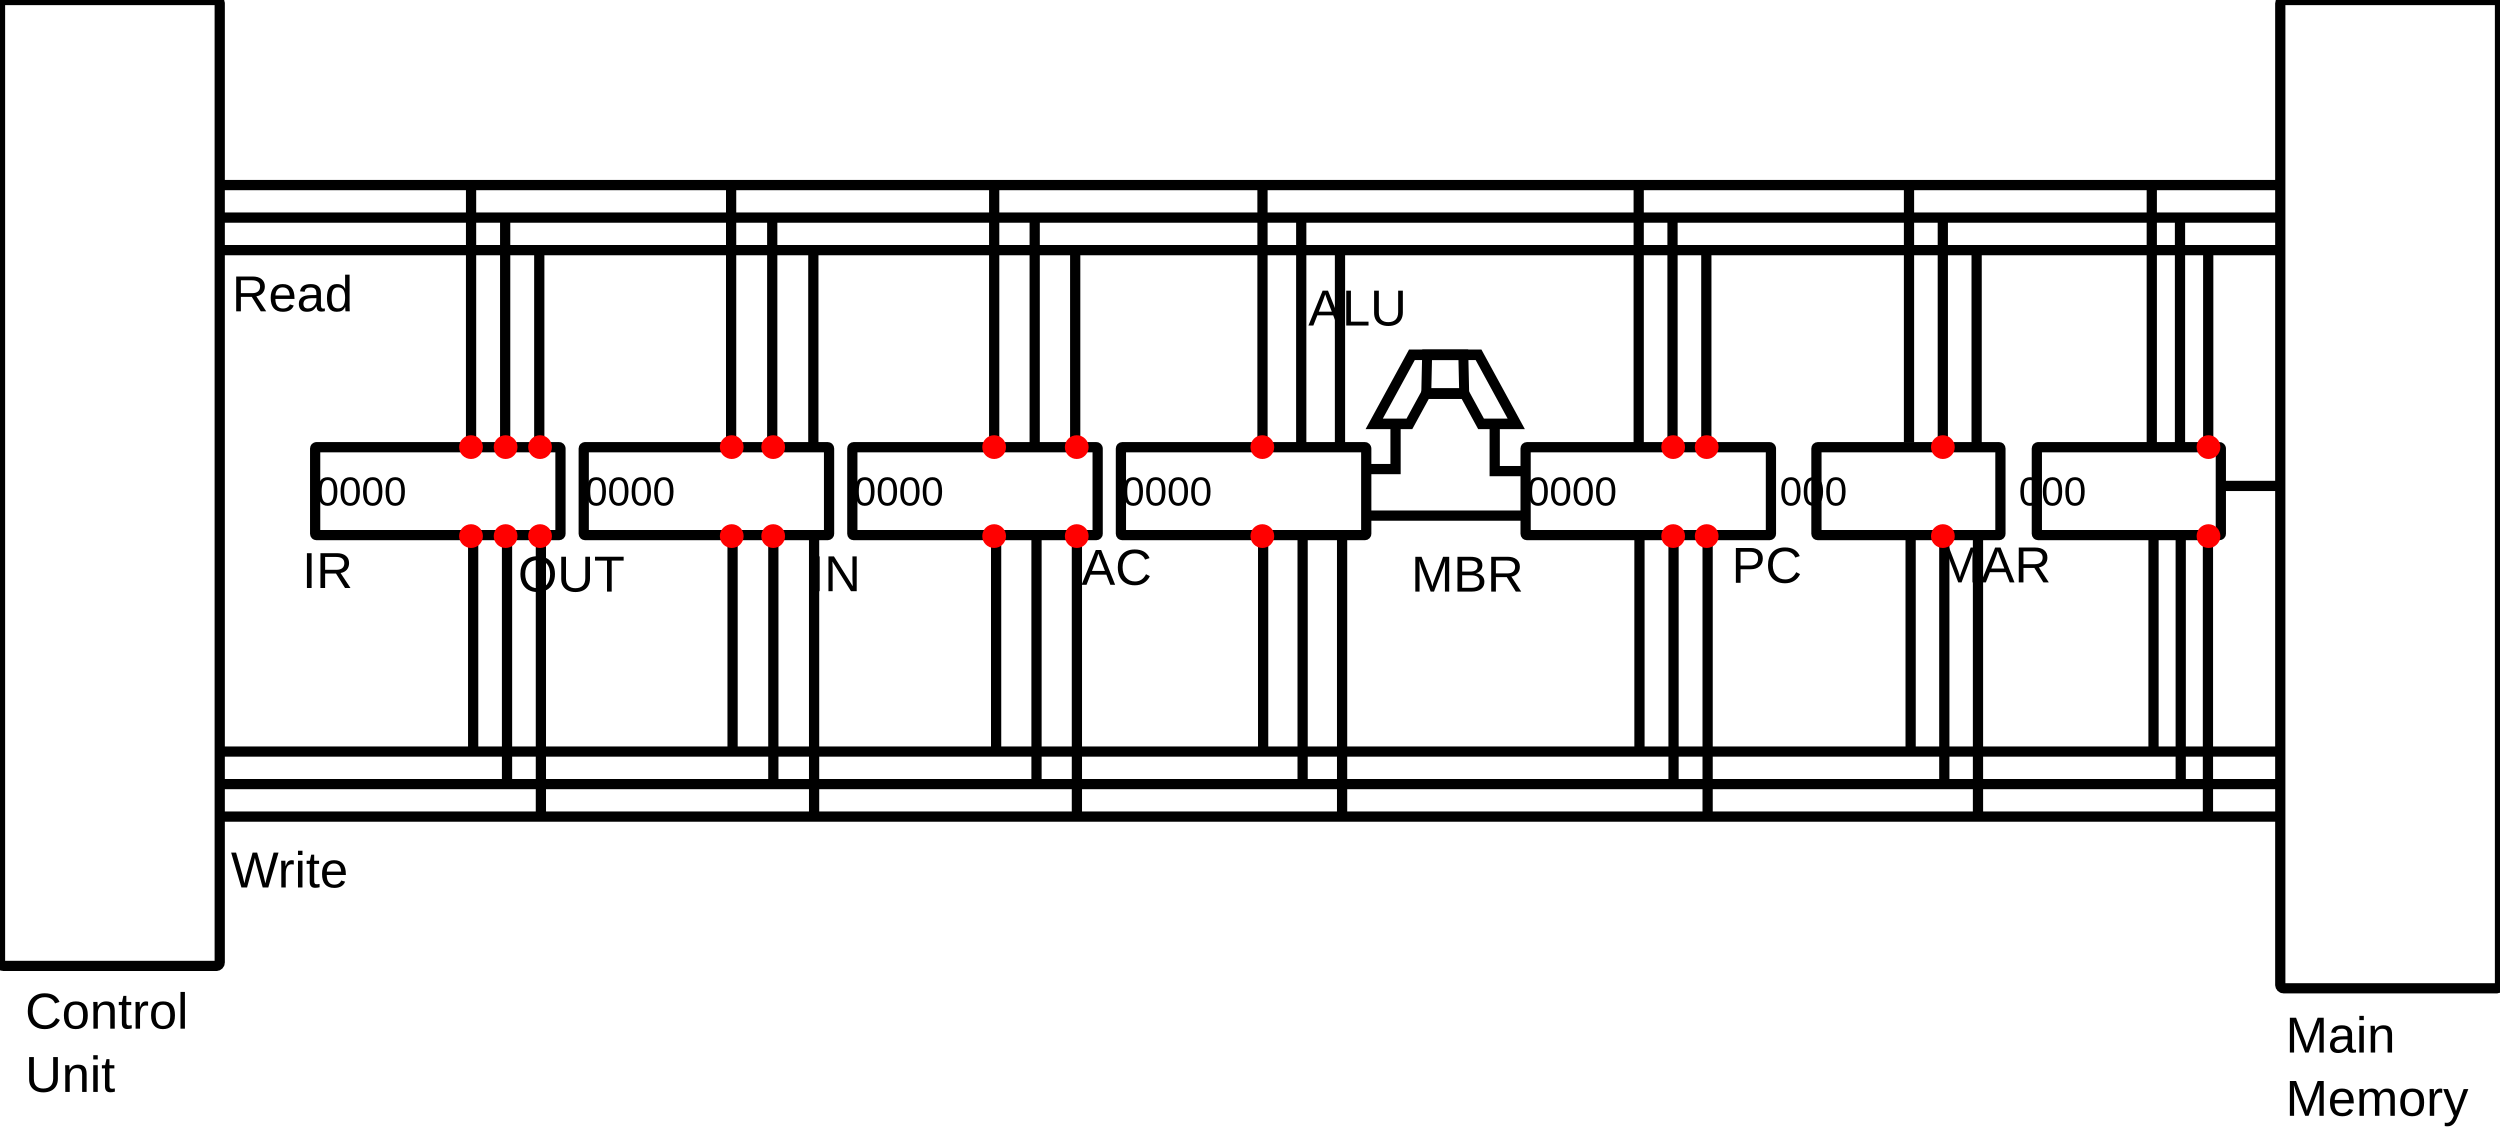
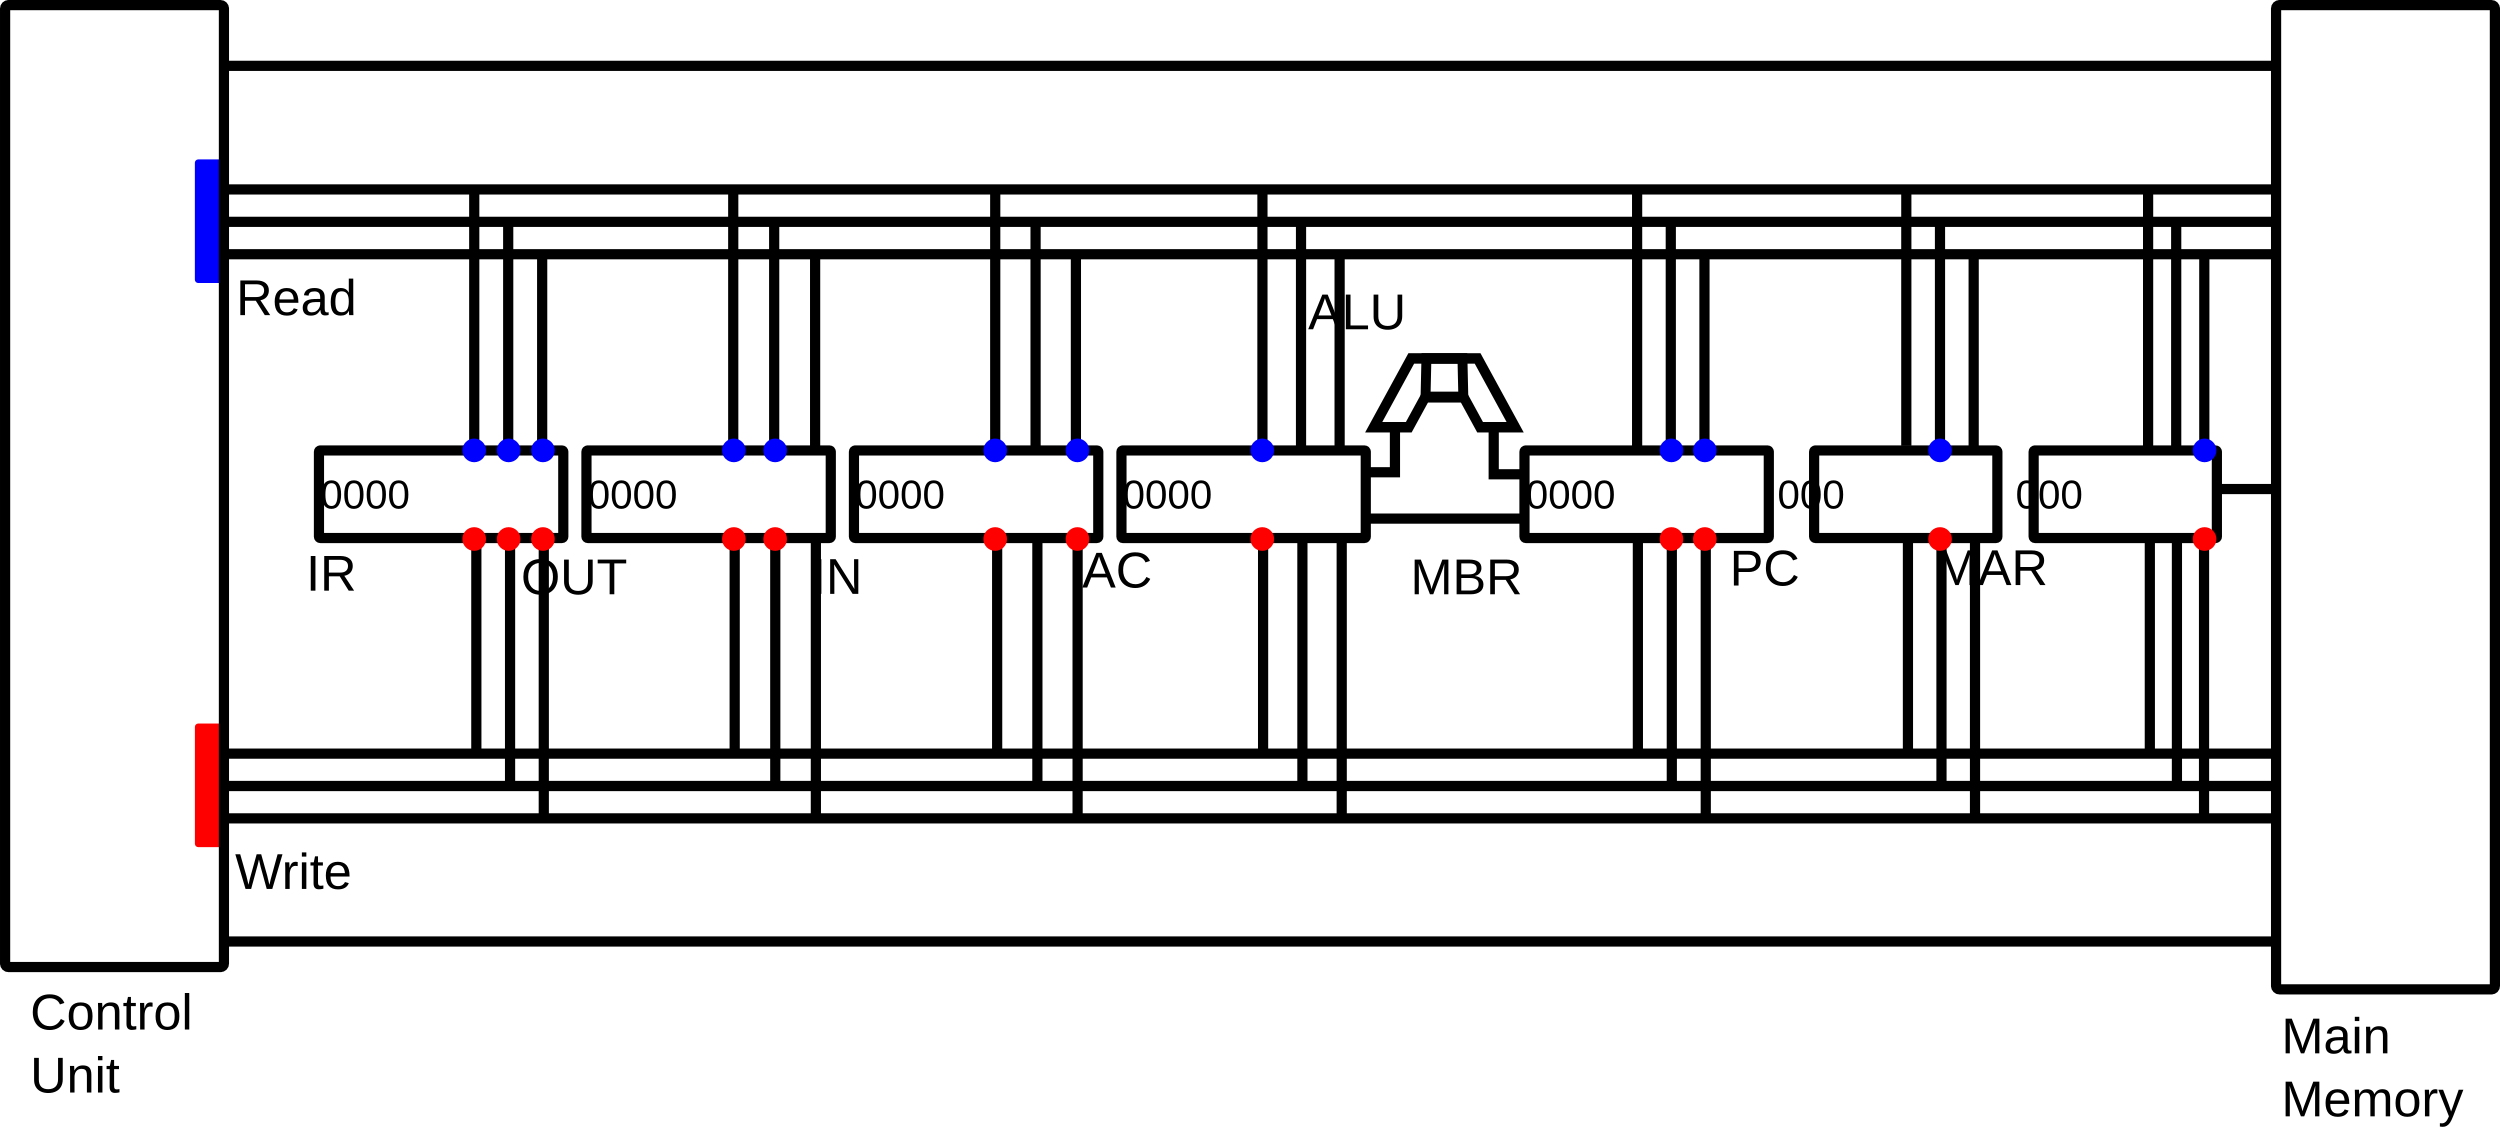
- <svg xmlns="http://www.w3.org/2000/svg" version="1.2" width="732.412" height="330.004" id="svg2">
+ <svg xmlns="http://www.w3.org/2000/svg" version="1.2" width="735.412" height="331.504" id="svg2">
  <defs id="defs4" />
-   <g transform="translate(-30.06966,-324.6662)" id="layer1">
+   <g transform="translate(-28.56966,-323.1662)" id="layer1">
    <flowRoot transform="matrix(-1,0,0,1,792.5517,0)" id="flowRoot3087" xml:space="preserve" style="font-size:20px;font-style:normal;font-variant:normal;font-weight:normal;font-stretch:normal;text-align:start;line-height:125%;letter-spacing:0px;word-spacing:0px;writing-mode:lr-tb;text-anchor:start;fill:#000000;fill-opacity:1;stroke:none;font-family:Segoe UI;-inkscape-font-specification:Segoe UI">
      <flowRegion id="flowRegion3089">
        <rect width="178.571" height="54.286" x="280" y="142.362" id="rect3091" />
      </flowRegion>
      <flowPara id="flowPara3093" />
    </flowRoot>
    <text x="641.278" y="495.284" id="text4890" xml:space="preserve" style="font-size:17.784px;font-style:normal;font-variant:normal;font-weight:normal;font-stretch:normal;text-align:center;line-height:125%;letter-spacing:0px;word-spacing:0px;writing-mode:lr-tb;text-anchor:middle;fill:#000000;fill-opacity:1;stroke:none;font-family:Arial;-inkscape-font-specification:Arial">
      <tspan x="641.278" y="495.284" id="tspan4892" style="font-size:14.82px">
        <tspan x="641.278" y="495.284" id="tspan4894" style="font-size:14.82px">MAR</tspan>
      </tspan>
    </text>
    <text x="573.663" y="495.406" id="text4896" xml:space="preserve" style="font-size:17.784px;font-style:normal;font-variant:normal;font-weight:normal;font-stretch:normal;text-align:center;line-height:125%;letter-spacing:0px;word-spacing:0px;writing-mode:lr-tb;text-anchor:middle;fill:#000000;fill-opacity:1;stroke:none;font-family:Segoe UI;-inkscape-font-specification:Segoe UI">
      <tspan x="573.663" y="495.406" id="tspan4898" style="font-size:14.82px;font-style:normal;font-variant:normal;font-weight:normal;font-stretch:normal;font-family:Arial;-inkscape-font-specification:Arial">
        <tspan x="573.663" y="495.406" id="tspan4900" style="font-size:14.82px;font-style:normal;font-variant:normal;font-weight:normal;font-stretch:normal;font-family:Arial;-inkscape-font-specification:Arial">PC</tspan>
      </tspan>
    </text>
    <text x="485.929" y="497.987" id="text4908" xml:space="preserve" style="font-size:17.784px;font-style:normal;font-variant:normal;font-weight:normal;font-stretch:normal;text-align:center;line-height:125%;letter-spacing:0px;word-spacing:0px;writing-mode:lr-tb;text-anchor:middle;fill:#000000;fill-opacity:1;stroke:none;font-family:Segoe UI;-inkscape-font-specification:Segoe UI">
      <tspan x="485.929" y="497.987" id="tspan4910" style="font-size:14.82px;font-style:normal;font-variant:normal;font-weight:normal;font-stretch:normal;font-family:Arial;-inkscape-font-specification:Arial">
        <tspan x="485.929" y="497.987" id="tspan4912" style="font-size:14.82px;font-style:normal;font-variant:normal;font-weight:normal;font-stretch:normal;font-family:Arial;-inkscape-font-specification:Arial">MBR</tspan>
      </tspan>
    </text>
    <text x="383.174" y="496.001" id="text4932" xml:space="preserve" style="font-size:17.784px;font-style:normal;font-variant:normal;font-weight:normal;font-stretch:normal;text-align:center;line-height:125%;letter-spacing:0px;word-spacing:0px;writing-mode:lr-tb;text-anchor:middle;fill:#000000;fill-opacity:1;stroke:none;font-family:Segoe UI;-inkscape-font-specification:Segoe UI">
      <tspan x="383.174" y="496.001" id="tspan4934" style="font-size:14.82px;font-style:normal;font-variant:normal;font-weight:normal;font-stretch:normal;font-family:Arial;-inkscape-font-specification:Arial">
        <tspan x="383.174" y="496.001" id="tspan4936" style="font-size:14.82px;font-style:normal;font-variant:normal;font-weight:normal;font-stretch:normal;font-family:Arial;-inkscape-font-specification:Arial">AC</tspan>
      </tspan>
    </text>
    <text x="301.612" y="497.87" id="text4944" xml:space="preserve" style="font-size:17.784px;font-style:normal;font-variant:normal;font-weight:normal;font-stretch:normal;text-align:center;line-height:125%;letter-spacing:0px;word-spacing:0px;writing-mode:lr-tb;text-anchor:middle;fill:#000000;fill-opacity:1;stroke:none;font-family:Arial;-inkscape-font-specification:Arial">
      <tspan x="301.612" y="497.87" id="tspan4946" style="font-size:14.82px">
        <tspan x="301.612" y="497.87" id="tspan4948" style="font-size:14.82px;font-style:normal;font-variant:normal;font-weight:normal;font-stretch:normal;font-family:Arial;-inkscape-font-specification:Arial">IN</tspan>
      </tspan>
    </text>
    <text x="223.441" y="497.978" id="text4958" xml:space="preserve" style="font-size:17.784px;font-style:normal;font-variant:normal;font-weight:normal;font-stretch:normal;text-align:center;line-height:125%;letter-spacing:0px;word-spacing:0px;writing-mode:lr-tb;text-anchor:middle;fill:#000000;fill-opacity:1;stroke:none;font-family:Segoe UI;-inkscape-font-specification:Segoe UI">
      <tspan x="223.441" y="497.978" id="tspan4960" style="font-size:14.82px;font-style:normal;font-variant:normal;font-weight:normal;font-stretch:normal;font-family:Arial;-inkscape-font-specification:Arial">
        <tspan x="223.441" y="497.978" id="tspan4962" style="font-size:14.82px;font-style:normal;font-variant:normal;font-weight:normal;font-stretch:normal;font-family:Arial;-inkscape-font-specification:Arial">OUT</tspan>
      </tspan>
    </text>
    <text x="152.782" y="496.928" id="text4970" xml:space="preserve" style="font-size:17.784px;font-style:normal;font-variant:normal;font-weight:normal;font-stretch:normal;text-align:center;line-height:125%;letter-spacing:0px;word-spacing:0px;writing-mode:lr-tb;text-anchor:middle;fill:#000000;fill-opacity:1;stroke:none;font-family:Arial;-inkscape-font-specification:Arial">
      <tspan x="152.782" y="496.928" id="tspan4972" style="font-size:14.82px">
        <tspan x="152.782" y="496.928" id="tspan4974" style="font-size:14.82px;font-style:normal;font-variant:normal;font-weight:normal;font-stretch:normal;font-family:Arial;-inkscape-font-specification:Arial">IR</tspan>
      </tspan>
    </text>
    <text x="699.698" y="633.026" id="text4988" xml:space="preserve" style="font-size:14.82px;font-style:normal;font-variant:normal;font-weight:normal;font-stretch:normal;text-align:start;line-height:125%;letter-spacing:0px;word-spacing:0px;writing-mode:lr-tb;text-anchor:start;fill:#000000;fill-opacity:1;stroke:none;font-family:Segoe UI;-inkscape-font-specification:Segoe UI">
      <tspan x="699.698" y="633.026" id="tspan4990" style="font-style:normal;font-variant:normal;font-weight:normal;font-stretch:normal;font-family:Arial;-inkscape-font-specification:Arial">
        <tspan x="699.698" y="633.026" dx="0 0 0 0 0" id="tspan4992" style="font-style:normal;font-variant:normal;font-weight:normal;font-stretch:normal;font-family:Arial;-inkscape-font-specification:Arial">Main</tspan>
      </tspan>
      <tspan x="699.698" y="651.551" id="tspan4996" style="font-style:normal;font-variant:normal;font-weight:normal;font-stretch:normal;font-family:Arial;-inkscape-font-specification:Arial">
        <tspan x="699.698" y="651.551" id="tspan4998" style="font-style:normal;font-variant:normal;font-weight:normal;font-stretch:normal;font-family:Arial;-inkscape-font-specification:Arial">Memory</tspan>
      </tspan>
    </text>
    <text x="37.461" y="626.026" id="text4976" xml:space="preserve" style="font-size:14.82px;font-style:normal;font-variant:normal;font-weight:normal;font-stretch:normal;text-align:start;line-height:125%;letter-spacing:0px;word-spacing:0px;writing-mode:lr-tb;text-anchor:start;fill:#000000;fill-opacity:1;stroke:none;font-family:Segoe UI;-inkscape-font-specification:Segoe UI">
      <tspan x="37.461" y="626.026" id="tspan4978" style="font-style:normal;font-variant:normal;font-weight:normal;font-stretch:normal;font-family:Arial;-inkscape-font-specification:Arial">
        <tspan x="37.461" y="626.026" dx="0 0 0 0 0 0 0 0" id="tspan4980" style="font-style:normal;font-variant:normal;font-weight:normal;font-stretch:normal;font-family:Arial;-inkscape-font-specification:Arial">Control</tspan>
      </tspan>
      <tspan x="37.461" y="644.551" id="tspan4984" style="font-style:normal;font-variant:normal;font-weight:normal;font-stretch:normal;font-family:Arial;-inkscape-font-specification:Arial">
        <tspan x="37.461" y="644.551" id="tspan4986" style="font-style:normal;font-variant:normal;font-weight:normal;font-stretch:normal;font-family:Arial;-inkscape-font-specification:Arial">Unit</tspan>
      </tspan>
    </text>
    <text x="98.046" y="415.876" id="text5006" xml:space="preserve" style="font-size:14.82px;font-style:normal;font-variant:normal;font-weight:normal;font-stretch:normal;text-align:start;line-height:125%;letter-spacing:0px;word-spacing:0px;writing-mode:lr-tb;text-anchor:start;fill:#000000;fill-opacity:1;stroke:none;font-family:Segoe UI;-inkscape-font-specification:Segoe UI">
      <tspan x="98.046" y="415.876" id="tspan5008" style="font-style:normal;font-variant:normal;font-weight:normal;font-stretch:normal;font-family:Arial;-inkscape-font-specification:Arial">
        <tspan x="98.046" y="415.876" id="tspan5010" style="font-style:normal;font-variant:normal;font-weight:normal;font-stretch:normal;font-family:Arial;-inkscape-font-specification:Arial">Read</tspan>
      </tspan>
    </text>
    <text x="97.731" y="584.654" id="text5000" xml:space="preserve" style="font-size:14.82px;font-style:normal;font-variant:normal;font-weight:normal;font-stretch:normal;text-align:start;line-height:125%;letter-spacing:0px;word-spacing:0px;writing-mode:lr-tb;text-anchor:start;fill:#000000;fill-opacity:1;stroke:none;font-family:Segoe UI;-inkscape-font-specification:Segoe UI">
      <tspan x="97.731" y="584.654" id="tspan5002" style="font-style:normal;font-variant:normal;font-weight:normal;font-stretch:normal;font-family:Arial;-inkscape-font-specification:Arial">
        <tspan x="97.731" y="584.654" id="tspan5004" style="font-style:normal;font-variant:normal;font-weight:normal;font-stretch:normal;font-family:Arial;-inkscape-font-specification:Arial">Write</tspan>
      </tspan>
    </text>
    <text x="453.75" y="420.034" id="text4920" xml:space="preserve" style="font-size:17.784px;font-style:normal;font-variant:normal;font-weight:normal;font-stretch:normal;text-align:center;line-height:125%;letter-spacing:0px;word-spacing:0px;writing-mode:lr-tb;text-anchor:middle;fill:#000000;fill-opacity:1;stroke:none;font-family:Segoe UI;-inkscape-font-specification:Segoe UI">
      <tspan x="453.75" y="420.034" id="tspan4922" style="font-size:14.82px;font-style:normal;font-variant:normal;font-weight:normal;font-stretch:normal;font-family:Arial;-inkscape-font-specification:Arial">
        <tspan x="453.75" y="420.034" id="tspan4924" style="font-size:14.82px;font-style:normal;font-variant:normal;font-weight:normal;font-stretch:normal;font-family:Arial;-inkscape-font-specification:Arial">ALU</tspan>
      </tspan>
    </text>
    <path d="m 477.13,475.722 -46.826,0" id="mbr_to_ac_wire" style="fill:none;stroke:#000000;stroke-width:3;stroke-linecap:butt;stroke-linejoin:miter;stroke-miterlimit:4;stroke-opacity:1;stroke-dasharray:none" />
    <path d="m 697.693,467.023 -17.209,0" id="memory_to_mar_wire" style="fill:none;stroke:#000000;stroke-width:3;stroke-linecap:butt;stroke-linejoin:miter;stroke-miterlimit:4;stroke-opacity:1;stroke-dasharray:none" />
    <path d="m 478.143,462.684 -10.177,0 0,-14.86" id="mbr_to_alu_wire" style="fill:none;stroke:#000000;stroke-width:3;stroke-linecap:butt;stroke-linejoin:miter;stroke-miterlimit:4;stroke-opacity:1;stroke-dasharray:none" />
    <path d="m 430.047,462.088 8.869,0 0,-13.881" id="ac_to_alu_wire" style="fill:none;stroke:#000000;stroke-width:3;stroke-linecap:butt;stroke-linejoin:miter;stroke-miterlimit:4;stroke-opacity:1;stroke-dasharray:none" />
    <g transform="matrix(0,-0.7410008,-0.7410008,0,785.7604,744.9224)" id="data_bus" style="opacity:0">
      <rect width="17.143" height="819.643" ry="0.925" x="527.857" y="117.719" id="rect4140" style="color:#000000;fill:#338000;fill-opacity:1;stroke:none;stroke-width:0.368;marker:none;visibility:visible;display:inline;overflow:visible;enable-background:accumulate" />
      <rect width="17.143" height="157.217" ry="0.177" x="184.908" y="-531.41" transform="matrix(0,1,-1,0,0,0)" id="rect4140-0" style="color:#000000;fill:#338000;fill-opacity:1;stroke:none;stroke-width:0.368;marker:none;visibility:visible;display:inline;overflow:visible;enable-background:accumulate" />
      <rect width="17.143" height="168.329" ry="0.19" x="552.857" y="-541.764" transform="matrix(0,1,-1,0,0,0)" id="rect4140-0-8" style="color:#000000;fill:#338000;fill-opacity:1;stroke:none;stroke-width:0.368;marker:none;visibility:visible;display:inline;overflow:visible;enable-background:accumulate" />
      <rect width="17.143" height="154.187" ry="0.174" x="855.902" y="-542.269" transform="matrix(0,1,-1,0,0,0)" id="rect4140-0-8-72" style="color:#000000;fill:#338000;fill-opacity:1;stroke:none;stroke-width:0.368;marker:none;visibility:visible;display:inline;overflow:visible;enable-background:accumulate" />
      <rect width="17.143" height="173.38" ry="0.196" x="391.232" y="-542.774" transform="matrix(0,1,-1,0,0,0)" id="rect4140-0-8-722" style="color:#000000;fill:#338000;fill-opacity:1;stroke:none;stroke-width:0.368;marker:none;visibility:visible;display:inline;overflow:visible;enable-background:accumulate" />
    </g>
    <g transform="matrix(0,-0.7410008,-0.7410008,0,785.7604,744.9224)" id="control_read_bus_3" style="stroke-width:4.049;stroke-miterlimit:4;stroke-dasharray:none">
      <path d="m 468.257,118.214 0,814.288" id="path3235-1" style="fill:none;stroke:#000000;stroke-width:4.049;stroke-linecap:butt;stroke-linejoin:miter;stroke-miterlimit:4;stroke-opacity:1;stroke-dasharray:none" />
      <path d="m 390.731,146.777 77.475,0" id="path3983" style="fill:none;stroke:#000000;stroke-width:4.049;stroke-linecap:butt;stroke-linejoin:miter;stroke-miterlimit:4;stroke-opacity:1;stroke-dasharray:none" />
      <path d="m 390.755,490.043 77.446,0" id="path3989-4" style="fill:none;stroke:#000000;stroke-width:4.049;stroke-linecap:butt;stroke-linejoin:miter;stroke-miterlimit:4;stroke-opacity:1;stroke-dasharray:none" />
      <path d="m 390.705,238.335 77.512,0" id="path3983-4" style="fill:none;stroke:#000000;stroke-width:4.049;stroke-linecap:butt;stroke-linejoin:miter;stroke-miterlimit:4;stroke-opacity:1;stroke-dasharray:none" />
      <path d="m 391.409,594.73 77.269,0" id="path3989-4-6" style="fill:none;stroke:#000000;stroke-width:4.049;stroke-linecap:butt;stroke-linejoin:miter;stroke-miterlimit:4;stroke-opacity:1;stroke-dasharray:none" />
      <path d="m 390.611,698.259 78.067,0" id="path3989-4-2" style="fill:none;stroke:#000000;stroke-width:4.049;stroke-linecap:butt;stroke-linejoin:miter;stroke-miterlimit:4;stroke-opacity:1;stroke-dasharray:none" />
      <path d="m 390.259,806.617 78.419,0" id="path3989-4-4" style="fill:none;stroke:#000000;stroke-width:4.049;stroke-linecap:butt;stroke-linejoin:miter;stroke-miterlimit:4;stroke-opacity:1;stroke-dasharray:none" />
      <path d="m 390.463,345.205 78.128,0" id="path3989-4-61" style="fill:none;stroke:#000000;stroke-width:4.049;stroke-linecap:butt;stroke-linejoin:miter;stroke-miterlimit:4;stroke-opacity:1;stroke-dasharray:none" />
    </g>
    <g transform="matrix(0,-0.7410008,-0.7410008,0,785.7604,744.9224)" id="control_read_bus_2" style="stroke-width:4.049;stroke-miterlimit:4;stroke-dasharray:none">
      <path d="m 481.114,118.57 0,813.932" id="path3235-9-9" style="fill:none;stroke:#000000;stroke-width:4.049;stroke-linecap:butt;stroke-linejoin:miter;stroke-miterlimit:4;stroke-opacity:1;stroke-dasharray:none" />
      <path d="m 391.204,157.933 89.628,0" id="path3985" style="fill:none;stroke:#000000;stroke-width:4.049;stroke-linecap:butt;stroke-linejoin:miter;stroke-miterlimit:4;stroke-opacity:1;stroke-dasharray:none" />
      <path d="m 390.979,505.363 89.911,0" id="path3991-7" style="fill:none;stroke:#000000;stroke-width:4.049;stroke-linecap:butt;stroke-linejoin:miter;stroke-miterlimit:4;stroke-opacity:1;stroke-dasharray:none" />
      <path d="m 391.519,251.705 89.324,0" id="path3985-9" style="fill:none;stroke:#000000;stroke-width:4.049;stroke-linecap:butt;stroke-linejoin:miter;stroke-miterlimit:4;stroke-opacity:1;stroke-dasharray:none" />
      <path d="m 390.61,610.745 90.757,0" id="path3991-7-8" style="fill:none;stroke:#000000;stroke-width:4.049;stroke-linecap:butt;stroke-linejoin:miter;stroke-miterlimit:4;stroke-opacity:1;stroke-dasharray:none" />
      <path d="m 391.639,714.512 89.366,0" id="path3991-7-6" style="fill:none;stroke:#000000;stroke-width:4.049;stroke-linecap:butt;stroke-linejoin:miter;stroke-miterlimit:4;stroke-opacity:1;stroke-dasharray:none" />
      <path d="m 391,820.1 90.367,0" id="path3991-7-9" style="fill:none;stroke:#000000;stroke-width:4.049;stroke-linecap:butt;stroke-linejoin:miter;stroke-miterlimit:4;stroke-opacity:1;stroke-dasharray:none" />
      <path d="m 390.346,358.572 90.933,0" id="path3991-7-0" style="fill:none;stroke:#000000;stroke-width:4.049;stroke-linecap:butt;stroke-linejoin:miter;stroke-miterlimit:4;stroke-opacity:1;stroke-dasharray:none" />
    </g>
    <g transform="matrix(0,-0.7410008,-0.7410008,0,785.7604,744.9224)" id="control_read_bus_1" style="stroke-width:4.049;stroke-miterlimit:4;stroke-dasharray:none">
      <path d="m 493.971,118.633 0,813.989" id="path3235-9-3-4" style="fill:none;stroke:#000000;stroke-width:4.049;stroke-linecap:butt;stroke-linejoin:miter;stroke-miterlimit:4;stroke-opacity:1;stroke-dasharray:none" />
      <path d="m 390.321,169.088 103.623,0" id="path3987" style="fill:none;stroke:#000000;stroke-width:4.049;stroke-linecap:butt;stroke-linejoin:miter;stroke-miterlimit:4;stroke-opacity:1;stroke-dasharray:none" />
      <path d="m 390.268,520.682 103.481,0" id="path3993-4" style="fill:none;stroke:#000000;stroke-width:4.049;stroke-linecap:butt;stroke-linejoin:miter;stroke-miterlimit:4;stroke-opacity:1;stroke-dasharray:none" />
      <path d="m 392.175,265.075 101.779,0" id="path3987-2" style="fill:none;stroke:#000000;stroke-width:4.049;stroke-linecap:butt;stroke-linejoin:miter;stroke-miterlimit:4;stroke-opacity:1;stroke-dasharray:none" />
      <path d="m 391.427,626.759 102.799,0" id="path3993-4-9" style="fill:none;stroke:#000000;stroke-width:4.049;stroke-linecap:butt;stroke-linejoin:miter;stroke-miterlimit:4;stroke-opacity:1;stroke-dasharray:none" />
      <path d="m 391.696,730.766 102.53,0" id="path3993-4-6" style="fill:none;stroke:#000000;stroke-width:4.049;stroke-linecap:butt;stroke-linejoin:miter;stroke-miterlimit:4;stroke-opacity:1;stroke-dasharray:none" />
      <path d="m 390.958,833.582 103.268,0" id="path3993-4-5" style="fill:none;stroke:#000000;stroke-width:4.049;stroke-linecap:butt;stroke-linejoin:miter;stroke-miterlimit:4;stroke-opacity:1;stroke-dasharray:none" />
      <path d="m 390.001,371.94 104.138,0" id="path3993-4-61" style="fill:none;stroke:#000000;stroke-width:4.049;stroke-linecap:butt;stroke-linejoin:miter;stroke-miterlimit:4;stroke-opacity:1;stroke-dasharray:none" />
    </g>
    <g transform="matrix(0,-0.7410008,-0.7410008,0,785.7604,641.1823)" id="control_write_bus_3" style="stroke-width:4.049;stroke-miterlimit:4;stroke-dasharray:none">
      <path d="m 104.286,117.005 0,815.68" id="path3235" style="fill:none;stroke:#000000;stroke-width:4.049;stroke-linecap:butt;stroke-linejoin:miter;stroke-miterlimit:4;stroke-opacity:1;stroke-dasharray:none" />
      <path d="m 215.525,146.884 -111.239,0" id="path3467" style="fill:none;stroke:#000000;stroke-width:4.049;stroke-linecap:butt;stroke-linejoin:miter;stroke-miterlimit:4;stroke-opacity:1;stroke-dasharray:none" />
      <path d="m 215.163,344.692 -110.598,0" id="path3467-63" style="fill:none;stroke:#000000;stroke-width:4.049;stroke-linecap:butt;stroke-linejoin:miter;stroke-miterlimit:4;stroke-opacity:1;stroke-dasharray:none" />
      <path d="m 216.084,237.801 -111.744,0" id="path3467-5" style="fill:none;stroke:#000000;stroke-width:4.049;stroke-linecap:butt;stroke-linejoin:miter;stroke-miterlimit:4;stroke-opacity:1;stroke-dasharray:none" />
      <path d="m 215.13,489.21 -110.093,0" id="path3467-63-7" style="fill:none;stroke:#000000;stroke-width:4.049;stroke-linecap:butt;stroke-linejoin:miter;stroke-miterlimit:4;stroke-opacity:1;stroke-dasharray:none" />
      <path d="m 216.127,594.058 -111.09,0" id="path3467-63-1" style="fill:none;stroke:#000000;stroke-width:4.049;stroke-linecap:butt;stroke-linejoin:miter;stroke-miterlimit:4;stroke-opacity:1;stroke-dasharray:none" />
      <path d="m 216.124,697.962 -111.592,0" id="path3467-63-77" style="fill:none;stroke:#000000;stroke-width:4.049;stroke-linecap:butt;stroke-linejoin:miter;stroke-miterlimit:4;stroke-opacity:1;stroke-dasharray:none" />
-       <g id="g5471" style="stroke-width:4.049;stroke-miterlimit:4;stroke-dasharray:none">
-         <path d="m 216.419,805.976 -112.392,0" id="path3467-63-3" style="fill:none;stroke:#000000;stroke-width:4.049;stroke-linecap:butt;stroke-linejoin:miter;stroke-miterlimit:4;stroke-opacity:1;stroke-dasharray:none" />
-       </g>
+       <path d="m 216.419,805.976 -112.392,0" id="path3467-63-3" style="fill:none;stroke:#000000;stroke-width:4.049;stroke-linecap:butt;stroke-linejoin:miter;stroke-miterlimit:4;stroke-opacity:1;stroke-dasharray:none" />
    </g>
    <g transform="matrix(0,-0.7410008,-0.7410008,0,785.7604,641.1823)" id="control_write_bus_2" style="stroke-width:4.049;stroke-miterlimit:4;stroke-dasharray:none">
      <path d="m 117.143,117.005 0,815.68" id="path3235-9" style="fill:none;stroke:#000000;stroke-width:4.049;stroke-linecap:butt;stroke-linejoin:miter;stroke-miterlimit:4;stroke-opacity:1;stroke-dasharray:none" />
      <path d="m 215.816,157.643 -98.557,0" id="path3469" style="fill:none;stroke:#000000;stroke-width:4.049;stroke-linecap:butt;stroke-linejoin:miter;stroke-miterlimit:4;stroke-opacity:1;stroke-dasharray:none" />
      <path d="m 215.867,358.166 -98.415,0" id="path3469-2" style="fill:none;stroke:#000000;stroke-width:4.049;stroke-linecap:butt;stroke-linejoin:miter;stroke-miterlimit:4;stroke-opacity:1;stroke-dasharray:none" />
      <path d="m 215.529,251.115 -98.216,0" id="path3469-9" style="fill:none;stroke:#000000;stroke-width:4.049;stroke-linecap:butt;stroke-linejoin:miter;stroke-miterlimit:4;stroke-opacity:1;stroke-dasharray:none" />
      <path d="m 215.834,504.817 -97.91,0" id="path3469-2-7" style="fill:none;stroke:#000000;stroke-width:4.049;stroke-linecap:butt;stroke-linejoin:miter;stroke-miterlimit:4;stroke-opacity:1;stroke-dasharray:none" />
      <path d="m 215.998,610.026 -98.074,0" id="path3469-2-5" style="fill:none;stroke:#000000;stroke-width:4.049;stroke-linecap:butt;stroke-linejoin:miter;stroke-miterlimit:4;stroke-opacity:1;stroke-dasharray:none" />
      <path d="m 216.677,714.076 -99.258,0" id="path3469-2-6" style="fill:none;stroke:#000000;stroke-width:4.049;stroke-linecap:butt;stroke-linejoin:miter;stroke-miterlimit:4;stroke-opacity:1;stroke-dasharray:none" />
      <path d="m 215.785,819.364 -98.871,0" id="path3469-2-65" style="fill:none;stroke:#000000;stroke-width:4.049;stroke-linecap:butt;stroke-linejoin:miter;stroke-miterlimit:4;stroke-opacity:1;stroke-dasharray:none" />
    </g>
    <g transform="matrix(0,-0.7410008,-0.7410008,0,785.7604,641.1823)" id="control_write_bus_1" style="stroke-width:4.049;stroke-miterlimit:4;stroke-dasharray:none">
      <path d="m 130,117.005 0,815.8" id="path3235-9-3" style="fill:none;stroke:#000000;stroke-width:4.049;stroke-linecap:butt;stroke-linejoin:miter;stroke-miterlimit:4;stroke-opacity:1;stroke-dasharray:none" />
      <path d="m 216.293,168.401 -86.295,0" id="path3471" style="fill:none;stroke:#000000;stroke-width:4.049;stroke-linecap:butt;stroke-linejoin:miter;stroke-miterlimit:4;stroke-opacity:1;stroke-dasharray:none" />
      <path d="m 216.035,371.639 -85.456,0" id="path3471-06" style="fill:none;stroke:#000000;stroke-width:4.049;stroke-linecap:butt;stroke-linejoin:miter;stroke-miterlimit:4;stroke-opacity:1;stroke-dasharray:none" />
      <path d="m 215.665,264.429 -85.614,0" id="path3471-4" style="fill:none;stroke:#000000;stroke-width:4.049;stroke-linecap:butt;stroke-linejoin:miter;stroke-miterlimit:4;stroke-opacity:1;stroke-dasharray:none" />
      <path d="m 217.529,520.424 -86.478,0" id="path3471-06-1" style="fill:none;stroke:#000000;stroke-width:4.049;stroke-linecap:butt;stroke-linejoin:miter;stroke-miterlimit:4;stroke-opacity:1;stroke-dasharray:none" />
      <path d="m 215.472,625.994 -84.421,0" id="path3471-06-9" style="fill:none;stroke:#000000;stroke-width:4.049;stroke-linecap:butt;stroke-linejoin:miter;stroke-miterlimit:4;stroke-opacity:1;stroke-dasharray:none" />
      <path d="m 216.106,730.191 -85.56,0" id="path3471-06-7" style="fill:none;stroke:#000000;stroke-width:4.049;stroke-linecap:butt;stroke-linejoin:miter;stroke-miterlimit:4;stroke-opacity:1;stroke-dasharray:none" />
      <path d="m 215.928,832.752 -85.887,0" id="path3471-06-6" style="fill:none;stroke:#000000;stroke-width:4.049;stroke-linecap:butt;stroke-linejoin:miter;stroke-miterlimit:4;stroke-opacity:1;stroke-dasharray:none" />
    </g>
-     <rect width="289.54" height="64.373" ry="0.995" x="-614.206" y="-762.482" transform="matrix(0,-1,-1,0,0,0)" id="main_memory" style="color:#000000;fill:none;stroke:#000000;stroke-width:3;stroke-miterlimit:4;stroke-dasharray:none;marker:none;visibility:visible;display:inline;overflow:visible;enable-background:accumulate" />
-     <rect width="282.975" height="64.373" ry="0.995" x="-607.642" y="-94.443" transform="matrix(0,-1,-1,0,0,0)" id="control_unit" style="color:#000000;fill:none;stroke:#000000;stroke-width:3;stroke-miterlimit:4;stroke-dasharray:none;marker:none;visibility:visible;display:inline;overflow:visible;enable-background:accumulate" />
    <g transform="matrix(-0.4192523,0,0,0.4192523,755.0092,391.3355)" id="g3585">
      <rect width="128.571" height="61.429" ry="0.923" x="177.249" y="153.469" id="mar_register" style="color:#000000;fill:none;stroke:#000000;stroke-width:7.156;stroke-miterlimit:4;stroke-dasharray:none;marker:none;visibility:visible;display:inline;overflow:visible;enable-background:accumulate" />
      <text x="-241.331" y="194.173" transform="scale(-1,1)" id="mar_register_text" xml:space="preserve" style="font-size:20px;font-style:normal;font-variant:normal;font-weight:normal;font-stretch:normal;text-align:center;line-height:125%;letter-spacing:0px;word-spacing:0px;writing-mode:lr-tb;text-anchor:middle;fill:#000000;fill-opacity:1;stroke:none;font-family:Segoe UI;-inkscape-font-specification:Segoe UI">
        <tspan x="-241.331" y="194.173" id="tspan4886" style="font-size:28.279px;font-style:normal;font-variant:normal;font-weight:normal;font-stretch:normal;font-family:Arial;-inkscape-font-specification:Arial">
          <tspan x="-241.331" y="194.173" id="tspan4888" style="font-size:28.279px;font-style:normal;font-variant:normal;font-weight:normal;font-stretch:normal;font-family:Arial;-inkscape-font-specification:Arial">000</tspan>
        </tspan>
      </text>
    </g>
    <g transform="matrix(-0.4192523,0,0,0.4192523,690.4363,349.3435)" id="g5489">
      <rect width="128.571" height="61.429" ry="0.923" x="177.249" y="253.628" id="pc_register" style="color:#000000;fill:none;stroke:#000000;stroke-width:7.156;stroke-miterlimit:4;stroke-dasharray:none;marker:none;visibility:visible;display:inline;overflow:visible;enable-background:accumulate" />
      <g transform="translate(16.16351,0)" id="g3592">
        <text x="-225.168" y="294.333" transform="scale(-1,1)" id="pc_register_text" xml:space="preserve" style="font-size:20px;font-style:normal;font-variant:normal;font-weight:normal;font-stretch:normal;text-align:center;line-height:125%;letter-spacing:0px;word-spacing:0px;writing-mode:lr-tb;text-anchor:middle;fill:#000000;fill-opacity:1;stroke:none;font-family:Segoe UI;-inkscape-font-specification:Segoe UI">
          <tspan x="-225.168" y="294.333" id="tspan4904" style="font-size:28.279px;font-style:normal;font-variant:normal;font-weight:normal;font-stretch:normal;font-family:Arial;-inkscape-font-specification:Arial">
            <tspan x="-225.168" y="294.333" id="tspan4906" style="font-size:28.279px;font-style:normal;font-variant:normal;font-weight:normal;font-stretch:normal;font-family:Arial;-inkscape-font-specification:Arial">000</tspan>
          </tspan>
        </text>
      </g>
    </g>
    <g transform="matrix(-0.4192523,0,0,0.4192523,614.2191,307.3514)" id="gmbr">
      <rect width="171.429" height="61.429" ry="0.923" x="155.82" y="353.788" id="mbr_register" style="color:#000000;fill:none;stroke:#000000;stroke-width:7.156;stroke-miterlimit:4;stroke-dasharray:none;marker:none;visibility:visible;display:inline;overflow:visible;enable-background:accumulate" />
      <text x="-241.331" y="394.492" transform="scale(-1,1)" id="mbr_register_text" xml:space="preserve" style="font-size:20px;font-style:normal;font-variant:normal;font-weight:normal;font-stretch:normal;text-align:center;line-height:125%;letter-spacing:0px;word-spacing:0px;writing-mode:lr-tb;text-anchor:middle;fill:#000000;fill-opacity:1;stroke:none;font-family:Segoe UI;-inkscape-font-specification:Segoe UI">
        <tspan x="-241.331" y="394.492" id="tspan4916" style="font-size:28.279px;font-style:normal;font-variant:normal;font-weight:normal;font-stretch:normal;font-family:Arial;-inkscape-font-specification:Arial">
          <tspan x="-241.331" y="394.492" id="tspan4918" style="font-size:28.279px;font-style:normal;font-variant:normal;font-weight:normal;font-stretch:normal;font-family:Arial;-inkscape-font-specification:Arial">0000</tspan>
        </tspan>
      </text>
    </g>
    <g transform="matrix(-0.4192523,0,0,0.4192523,495.6589,239.6053)" id="gac">
      <rect width="171.429" height="61.429" ry="0.923" x="155.82" y="515.376" id="ac_register" style="color:#000000;fill:none;stroke:#000000;stroke-width:7.156;stroke-miterlimit:4;stroke-dasharray:none;marker:none;visibility:visible;display:inline;overflow:visible;enable-background:accumulate" />
      <text x="-241.438" y="556.08" transform="scale(-1,1)" id="ac_register_text" xml:space="preserve" style="font-size:20px;font-style:normal;font-variant:normal;font-weight:normal;font-stretch:normal;text-align:center;line-height:125%;letter-spacing:0px;word-spacing:0px;writing-mode:lr-tb;text-anchor:middle;fill:#000000;fill-opacity:1;stroke:none;font-family:Segoe UI;-inkscape-font-specification:Segoe UI">
        <tspan x="-241.438" y="556.08" id="tspan4928" style="font-size:28.279px;font-style:normal;font-variant:normal;font-weight:normal;font-stretch:normal;font-family:Arial;-inkscape-font-specification:Arial">
          <tspan x="-241.438" y="556.08" id="tspan4930" style="font-size:28.279px;font-style:normal;font-variant:normal;font-weight:normal;font-stretch:normal;font-family:Arial;-inkscape-font-specification:Arial">0000</tspan>
        </tspan>
      </text>
    </g>
    <g transform="matrix(-0.4192523,0,0,0.4192523,416.9717,197.6132)" id="gin">
      <rect width="171.429" height="61.429" ry="0.923" x="155.82" y="615.535" id="in_register" style="color:#000000;fill:none;stroke:#000000;stroke-width:7.156;stroke-miterlimit:4;stroke-dasharray:none;marker:none;visibility:visible;display:inline;overflow:visible;enable-background:accumulate" />
      <text x="-241.331" y="656.239" transform="scale(-1,1)" id="in_register_text" xml:space="preserve" style="font-size:20px;font-style:normal;font-variant:normal;font-weight:normal;font-stretch:normal;text-align:center;line-height:125%;letter-spacing:0px;word-spacing:0px;writing-mode:lr-tb;text-anchor:middle;fill:#000000;fill-opacity:1;stroke:none;font-family:Segoe UI;-inkscape-font-specification:Segoe UI">
        <tspan x="-241.331" y="656.239" id="tspan4940" style="font-size:28.279px;font-style:normal;font-variant:normal;font-weight:normal;font-stretch:normal;font-family:Arial;-inkscape-font-specification:Arial">
          <tspan x="-241.331" y="656.239" id="tspan4942" style="font-size:28.279px;font-style:normal;font-variant:normal;font-weight:normal;font-stretch:normal;font-family:Arial;-inkscape-font-specification:Arial">0000</tspan>
        </tspan>
      </text>
    </g>
    <g transform="matrix(-0.4192523,0,0,0.4192523,338.2845,155.6212)" id="gout">
      <rect width="171.429" height="61.429" ry="0.923" x="155.82" y="715.694" id="out_register" style="color:#000000;fill:none;stroke:#000000;stroke-width:7.156;stroke-miterlimit:4;stroke-dasharray:none;marker:none;visibility:visible;display:inline;overflow:visible;enable-background:accumulate" />
      <text x="-241.331" y="756.399" transform="scale(-1,1)" id="out_register_text" xml:space="preserve" style="font-size:20px;font-style:normal;font-variant:normal;font-weight:normal;font-stretch:normal;text-align:center;line-height:125%;letter-spacing:0px;word-spacing:0px;writing-mode:lr-tb;text-anchor:middle;fill:#000000;fill-opacity:1;stroke:none;font-family:Segoe UI;-inkscape-font-specification:Segoe UI">
        <tspan x="-241.331" y="756.399" id="tspan4954" style="font-size:28.279px;font-style:normal;font-variant:normal;font-weight:normal;font-stretch:normal;font-family:Arial;-inkscape-font-specification:Arial">
          <tspan x="-241.331" y="756.399" id="tspan4956" style="font-size:28.279px;font-style:normal;font-variant:normal;font-weight:normal;font-stretch:normal;font-family:Arial;-inkscape-font-specification:Arial">0000</tspan>
        </tspan>
      </text>
    </g>
    <g transform="matrix(-0.4192523,0,0,0.4192523,259.5972,113.6291)" id="gir">
      <rect width="171.429" height="61.429" ry="0.923" x="155.82" y="815.854" id="ir_register" style="color:#000000;fill:none;stroke:#000000;stroke-width:7.156;stroke-miterlimit:4;stroke-dasharray:none;marker:none;visibility:visible;display:inline;overflow:visible;enable-background:accumulate" />
      <text x="-241.331" y="856.558" transform="scale(-1,1)" id="ir_register_text" xml:space="preserve" style="font-size:20px;font-style:normal;font-variant:normal;font-weight:normal;font-stretch:normal;text-align:center;line-height:125%;letter-spacing:0px;word-spacing:0px;writing-mode:lr-tb;text-anchor:middle;fill:#000000;fill-opacity:1;stroke:none;font-family:Segoe UI;-inkscape-font-specification:Segoe UI">
        <tspan x="-241.331" y="856.558" id="tspan4966" style="font-size:28.279px;font-style:normal;font-variant:normal;font-weight:normal;font-stretch:normal;font-family:Arial;-inkscape-font-specification:Arial">
          <tspan x="-241.331" y="856.558" id="tspan4968" style="font-size:28.279px;font-style:normal;font-variant:normal;font-weight:normal;font-stretch:normal;font-family:Arial;-inkscape-font-specification:Arial">0000</tspan>
        </tspan>
      </text>
    </g>
    <g transform="matrix(0.2521415,0,0,-0.266723,477.1107,570.4987)" id="alu" style="fill:none;stroke:#000000;stroke-width:11.568;stroke-miterlimit:4;stroke-dasharray:none">
      <path d="m -71.721,489.374 -44.447,0 -19.208,-33.269 -40.896,0 43.821,75.9 59.719,0 z" id="path3392" style="fill:none;stroke:#000000;stroke-width:11.568;stroke-miterlimit:4;stroke-dasharray:none" />
      <path d="m -115.795,489.374 44.447,0 19.208,-33.269 40.896,0 -43.821,75.9 -59.719,0 z" id="path3392-7" style="fill:none;stroke:#000000;stroke-width:11.568;stroke-miterlimit:4;stroke-dasharray:none" />
    </g>
-     <path d="m 131.607,127.236 a 3.482,3.482 0 1 1 -6.964,0 3.482,3.482 0 1 1 6.964,0 z" transform="translate(39.93574,328.4162)" id="path4291" style="fill:#ff0000;stroke:none" />
-     <path d="m 131.607,127.236 a 3.482,3.482 0 1 1 -6.964,0 3.482,3.482 0 1 1 6.964,0 z" transform="translate(50.06966,328.4162)" id="path4291-5" style="fill:#ff0000;stroke:none" />
-     <path d="m 131.607,127.236 a 3.482,3.482 0 1 1 -6.964,0 3.482,3.482 0 1 1 6.964,0 z" transform="translate(60.15895,328.4162)" id="path4291-3" style="fill:#ff0000;stroke:none" />
+     <path d="m 131.607,127.236 a 3.482,3.482 0 1 1 -6.964,0 3.482,3.482 0 1 1 6.964,0 z" transform="translate(39.93574,328.4162)" id="path4291" style="fill:#0000ff;stroke:none" />
+     <path d="m 131.607,127.236 a 3.482,3.482 0 1 1 -6.964,0 3.482,3.482 0 1 1 6.964,0 z" transform="translate(50.06966,328.4162)" id="path4291-5" style="fill:#0000ff;stroke:none" />
+     <path d="m 131.607,127.236 a 3.482,3.482 0 1 1 -6.964,0 3.482,3.482 0 1 1 6.964,0 z" transform="translate(60.15895,328.4162)" id="path4291-3" style="fill:#0000ff;stroke:none" />
    <path d="m 131.607,127.236 a 3.482,3.482 0 1 1 -6.964,0 3.482,3.482 0 1 1 6.964,0 z" transform="translate(39.93574,354.4877)" id="path4291-56" style="fill:#ff0000;stroke:none" />
    <path d="m 131.607,127.236 a 3.482,3.482 0 1 1 -6.964,0 3.482,3.482 0 1 1 6.964,0 z" transform="translate(50.06966,354.4877)" id="path4291-2" style="fill:#ff0000;stroke:none" />
    <path d="m 131.607,127.236 a 3.482,3.482 0 1 1 -6.964,0 3.482,3.482 0 1 1 6.964,0 z" transform="translate(60.15895,354.4877)" id="path4291-9" style="fill:#ff0000;stroke:none" />
-     <path d="m 131.607,127.236 a 3.482,3.482 0 1 1 -6.964,0 3.482,3.482 0 1 1 6.964,0 z" transform="translate(116.3197,328.4162)" id="path4291-1" style="fill:#ff0000;stroke:none" />
-     <path d="m 131.607,127.236 a 3.482,3.482 0 1 1 -6.964,0 3.482,3.482 0 1 1 6.964,0 z" transform="translate(128.4625,328.4162)" id="path4291-27" style="fill:#ff0000;stroke:none" />
+     <path d="m 131.607,127.236 a 3.482,3.482 0 1 1 -6.964,0 3.482,3.482 0 1 1 6.964,0 z" transform="translate(116.3197,328.4162)" id="path4291-1" style="fill:#0000ff;stroke:none" />
+     <path d="m 131.607,127.236 a 3.482,3.482 0 1 1 -6.964,0 3.482,3.482 0 1 1 6.964,0 z" transform="translate(128.4625,328.4162)" id="path4291-27" style="fill:#0000ff;stroke:none" />
    <path d="m 131.607,127.236 a 3.482,3.482 0 1 1 -6.964,0 3.482,3.482 0 1 1 6.964,0 z" transform="translate(116.3197,354.4877)" id="path4291-0" style="fill:#ff0000;stroke:none" />
    <path d="m 131.607,127.236 a 3.482,3.482 0 1 1 -6.964,0 3.482,3.482 0 1 1 6.964,0 z" transform="translate(128.4625,354.4877)" id="path4291-93" style="fill:#ff0000;stroke:none" />
-     <path d="m 131.607,127.236 a 3.482,3.482 0 1 1 -6.964,0 3.482,3.482 0 1 1 6.964,0 z" transform="translate(193.1947,328.4162)" id="path4291-6" style="fill:#ff0000;stroke:none" />
+     <path d="m 131.607,127.236 a 3.482,3.482 0 1 1 -6.964,0 3.482,3.482 0 1 1 6.964,0 z" transform="translate(193.1947,328.4162)" id="path4291-6" style="fill:#0000ff;stroke:none" />
    <path d="m 131.607,127.236 a 3.482,3.482 0 1 1 -6.964,0 3.482,3.482 0 1 1 6.964,0 z" transform="translate(193.1947,354.4877)" id="path4291-06" style="fill:#ff0000;stroke:none" />
    <path d="m 131.607,127.236 a 3.482,3.482 0 1 1 -6.964,0 3.482,3.482 0 1 1 6.964,0 z" transform="translate(217.3911,354.4877)" id="path4291-26" style="fill:#ff0000;stroke:none" />
-     <path d="m 131.607,127.236 a 3.482,3.482 0 1 1 -6.964,0 3.482,3.482 0 1 1 6.964,0 z" transform="translate(217.3911,328.4162)" id="path4291-18" style="fill:#ff0000;stroke:none" />
-     <path d="m 131.607,127.236 a 3.482,3.482 0 1 1 -6.964,0 3.482,3.482 0 1 1 6.964,0 z" transform="translate(271.7661,328.4162)" id="path4291-7" style="fill:#ff0000;stroke:none" />
+     <path d="m 131.607,127.236 a 3.482,3.482 0 1 1 -6.964,0 3.482,3.482 0 1 1 6.964,0 z" transform="translate(217.3911,328.4162)" id="path4291-18" style="fill:#0000ff;stroke:none" />
+     <path d="m 131.607,127.236 a 3.482,3.482 0 1 1 -6.964,0 3.482,3.482 0 1 1 6.964,0 z" transform="translate(271.7661,328.4162)" id="path4291-7" style="fill:#0000ff;stroke:none" />
    <path d="m 131.607,127.236 a 3.482,3.482 0 1 1 -6.964,0 3.482,3.482 0 1 1 6.964,0 z" transform="translate(271.7661,354.4877)" id="path4291-92" style="fill:#ff0000;stroke:none" />
-     <path d="m 131.607,127.236 a 3.482,3.482 0 1 1 -6.964,0 3.482,3.482 0 1 1 6.964,0 z" transform="translate(392.1232,328.4162)" id="path4291-02" style="fill:#ff0000;stroke:none" />
-     <path d="m 131.607,127.236 a 3.482,3.482 0 1 1 -6.964,0 3.482,3.482 0 1 1 6.964,0 z" transform="translate(401.9447,328.4162)" id="path4291-37" style="fill:#ff0000;stroke:none" />
+     <path d="m 131.607,127.236 a 3.482,3.482 0 1 1 -6.964,0 3.482,3.482 0 1 1 6.964,0 z" transform="translate(392.1232,328.4162)" id="path4291-02" style="fill:#0000ff;stroke:none" />
+     <path d="m 131.607,127.236 a 3.482,3.482 0 1 1 -6.964,0 3.482,3.482 0 1 1 6.964,0 z" transform="translate(401.9447,328.4162)" id="path4291-37" style="fill:#0000ff;stroke:none" />
    <path d="m 131.607,127.236 a 3.482,3.482 0 1 1 -6.964,0 3.482,3.482 0 1 1 6.964,0 z" transform="translate(392.1232,354.4877)" id="path4291-59" style="fill:#ff0000;stroke:none" />
    <path d="m 131.607,127.236 a 3.482,3.482 0 1 1 -6.964,0 3.482,3.482 0 1 1 6.964,0 z" transform="translate(401.9447,354.4877)" id="path4291-22" style="fill:#ff0000;stroke:none" />
-     <path d="m 131.607,127.236 a 3.482,3.482 0 1 1 -6.964,0 3.482,3.482 0 1 1 6.964,0 z" transform="translate(471.1411,328.4162)" id="path4291-8" style="fill:#ff0000;stroke:none" />
+     <path d="m 131.607,127.236 a 3.482,3.482 0 1 1 -6.964,0 3.482,3.482 0 1 1 6.964,0 z" transform="translate(471.1411,328.4162)" id="path4291-8" style="fill:#0000ff;stroke:none" />
    <path d="m 131.607,127.236 a 3.482,3.482 0 1 1 -6.964,0 3.482,3.482 0 1 1 6.964,0 z" transform="translate(471.1411,354.4877)" id="path4291-97" style="fill:#ff0000;stroke:none" />
-     <path d="m 131.607,127.236 a 3.482,3.482 0 1 1 -6.964,0 3.482,3.482 0 1 1 6.964,0 z" transform="translate(548.9536,328.4162)" id="path4291-36" style="fill:#ff0000;stroke:none" />
+     <path d="m 131.607,127.236 a 3.482,3.482 0 1 1 -6.964,0 3.482,3.482 0 1 1 6.964,0 z" transform="translate(548.9536,328.4162)" id="path4291-36" style="fill:#0000ff;stroke:none" />
    <path d="m 131.607,127.236 a 3.482,3.482 0 1 1 -6.964,0 3.482,3.482 0 1 1 6.964,0 z" transform="translate(548.9536,354.4877)" id="path4291-12" style="fill:#ff0000;stroke:none" />
+     <rect width="10" height="36.365" ry="0.995" x="85.902" y="536.001" id="rect5238" style="fill:#ff0000;stroke:none" />
+     <rect width="10" height="36.365" ry="0.995" x="85.891" y="370.059" id="rect5238-9" style="fill:#0000ff;stroke:none" />
+     <path d="m 698.859,342.533 -603.167,0" id="memory_read_wire" style="fill:none;stroke:#000000;stroke-width:3;stroke-linecap:butt;stroke-linejoin:miter;stroke-miterlimit:4;stroke-opacity:1;stroke-dasharray:none" />
+     <path d="m 697.849,600.122 -603.167,0" id="memory_write_wire" style="fill:none;stroke:#000000;stroke-width:3;stroke-linecap:butt;stroke-linejoin:miter;stroke-miterlimit:4;stroke-opacity:1;stroke-dasharray:none" />
+     <rect width="289.54" height="64.373" ry="0.995" x="-614.206" y="-762.482" transform="matrix(0,-1,-1,0,0,0)" id="main_memory" style="color:#000000;fill:none;stroke:#000000;stroke-width:3;stroke-miterlimit:4;stroke-dasharray:none;marker:none;visibility:visible;display:inline;overflow:visible;enable-background:accumulate" />
+     <rect width="282.975" height="64.373" ry="0.995" x="-607.642" y="-94.443" transform="matrix(0,-1,-1,0,0,0)" id="control_unit" style="color:#000000;fill:none;stroke:#000000;stroke-width:3;stroke-miterlimit:4;stroke-dasharray:none;marker:none;visibility:visible;display:inline;overflow:visible;enable-background:accumulate" />
  </g>
</svg>
